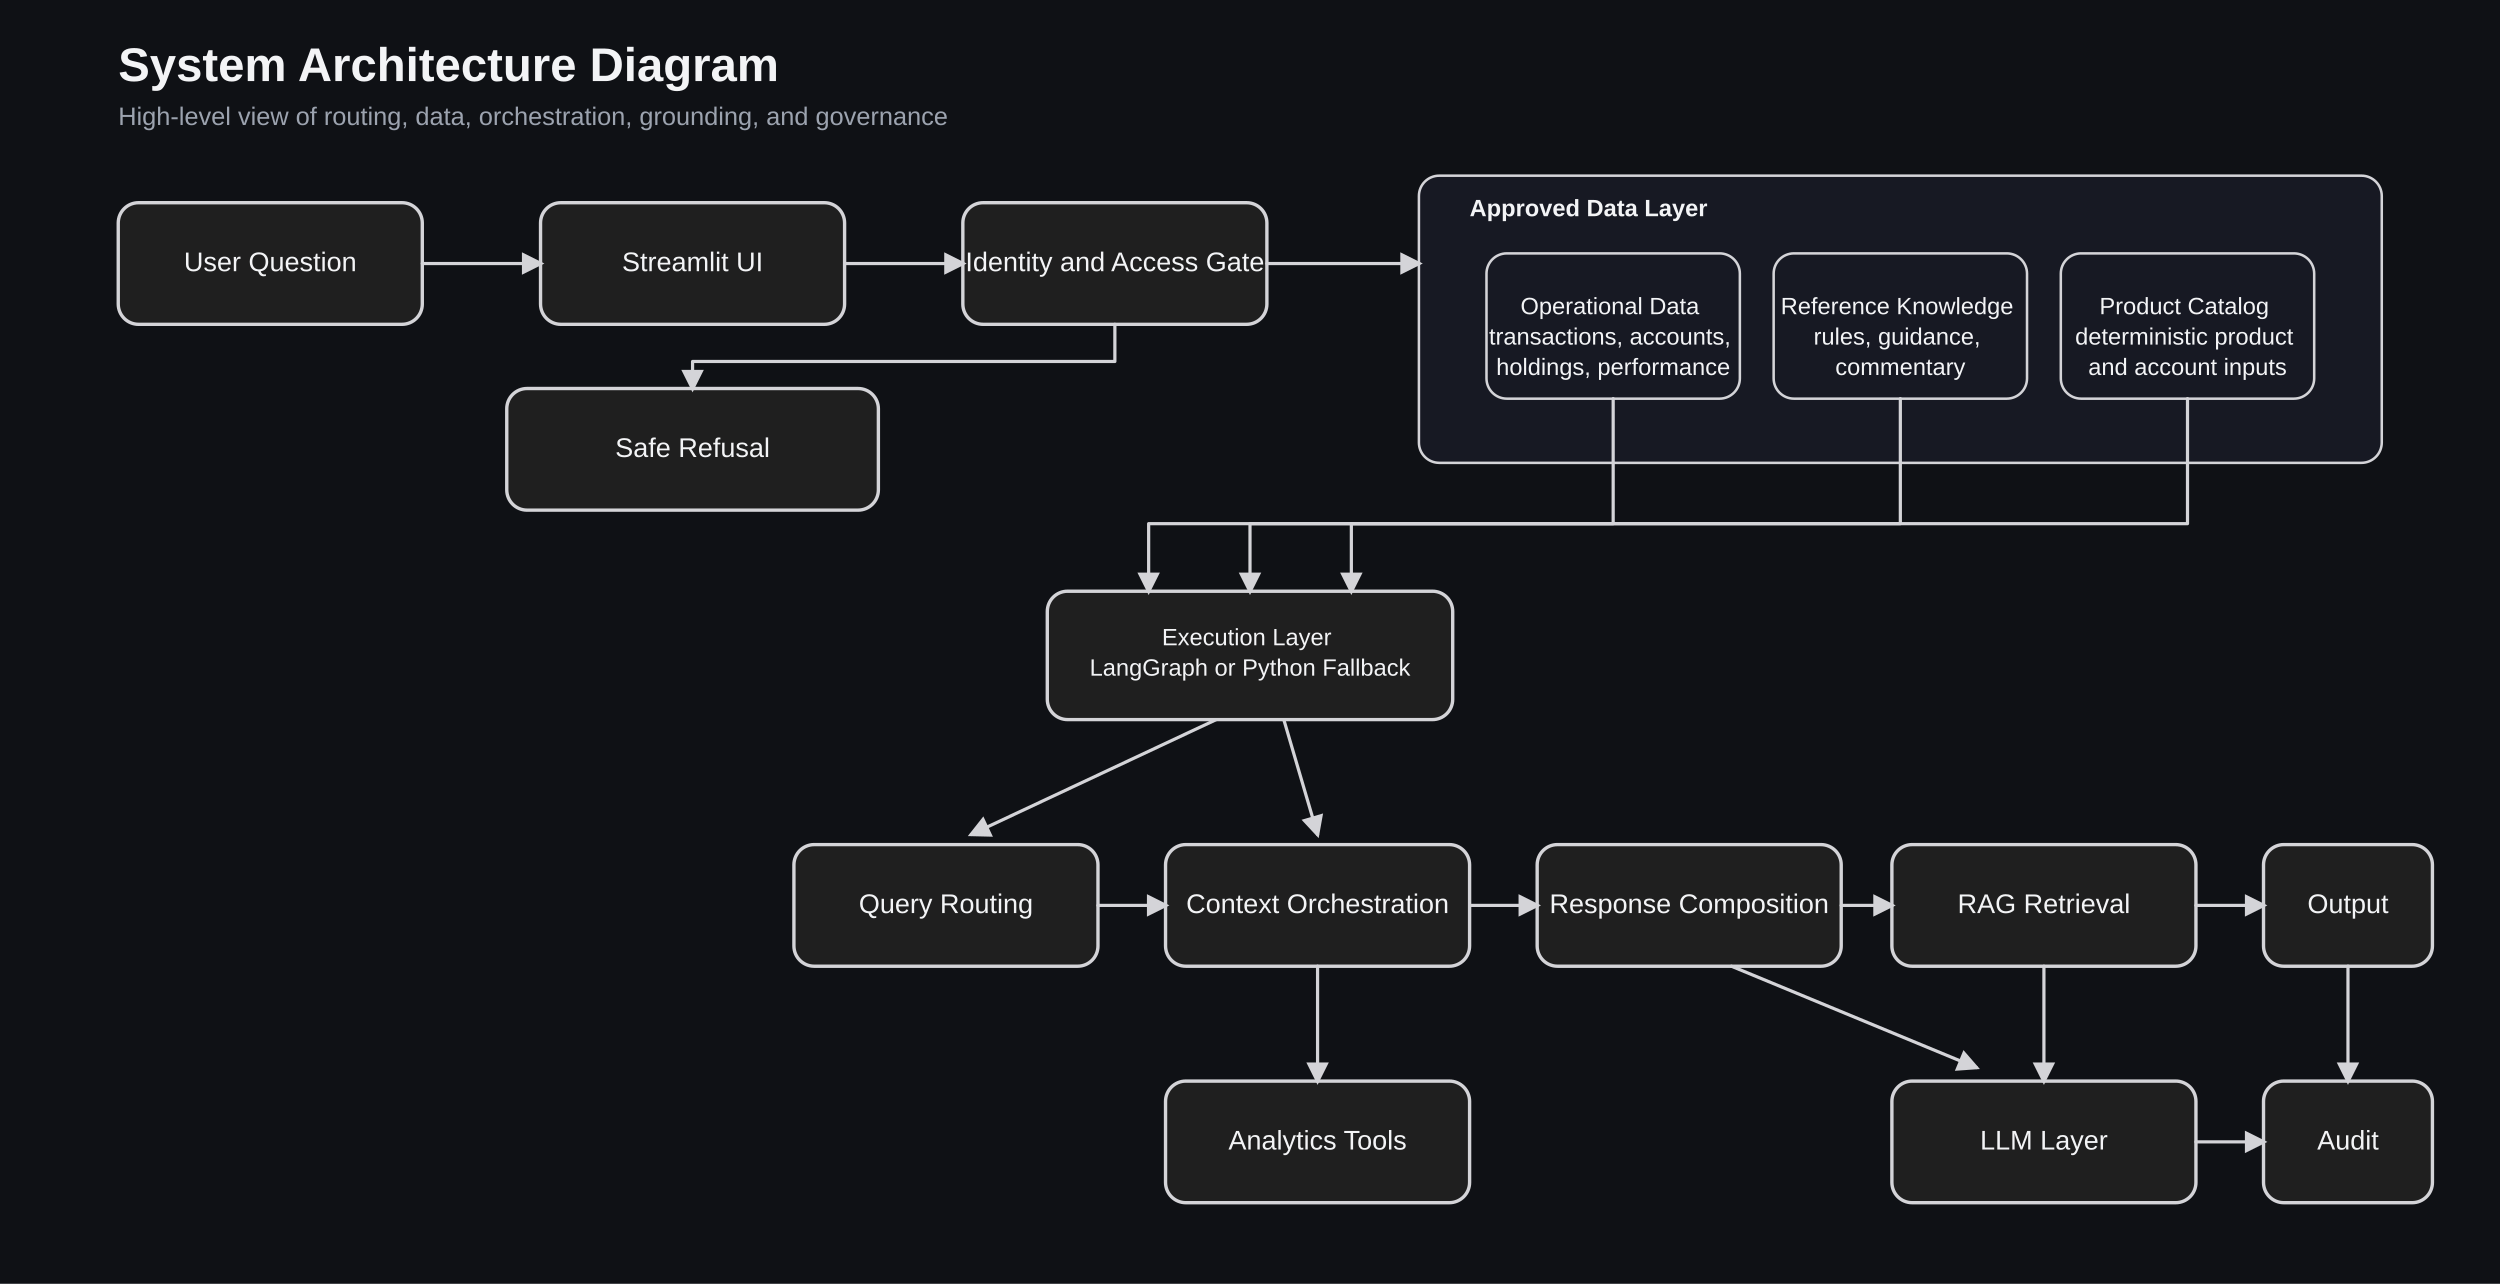
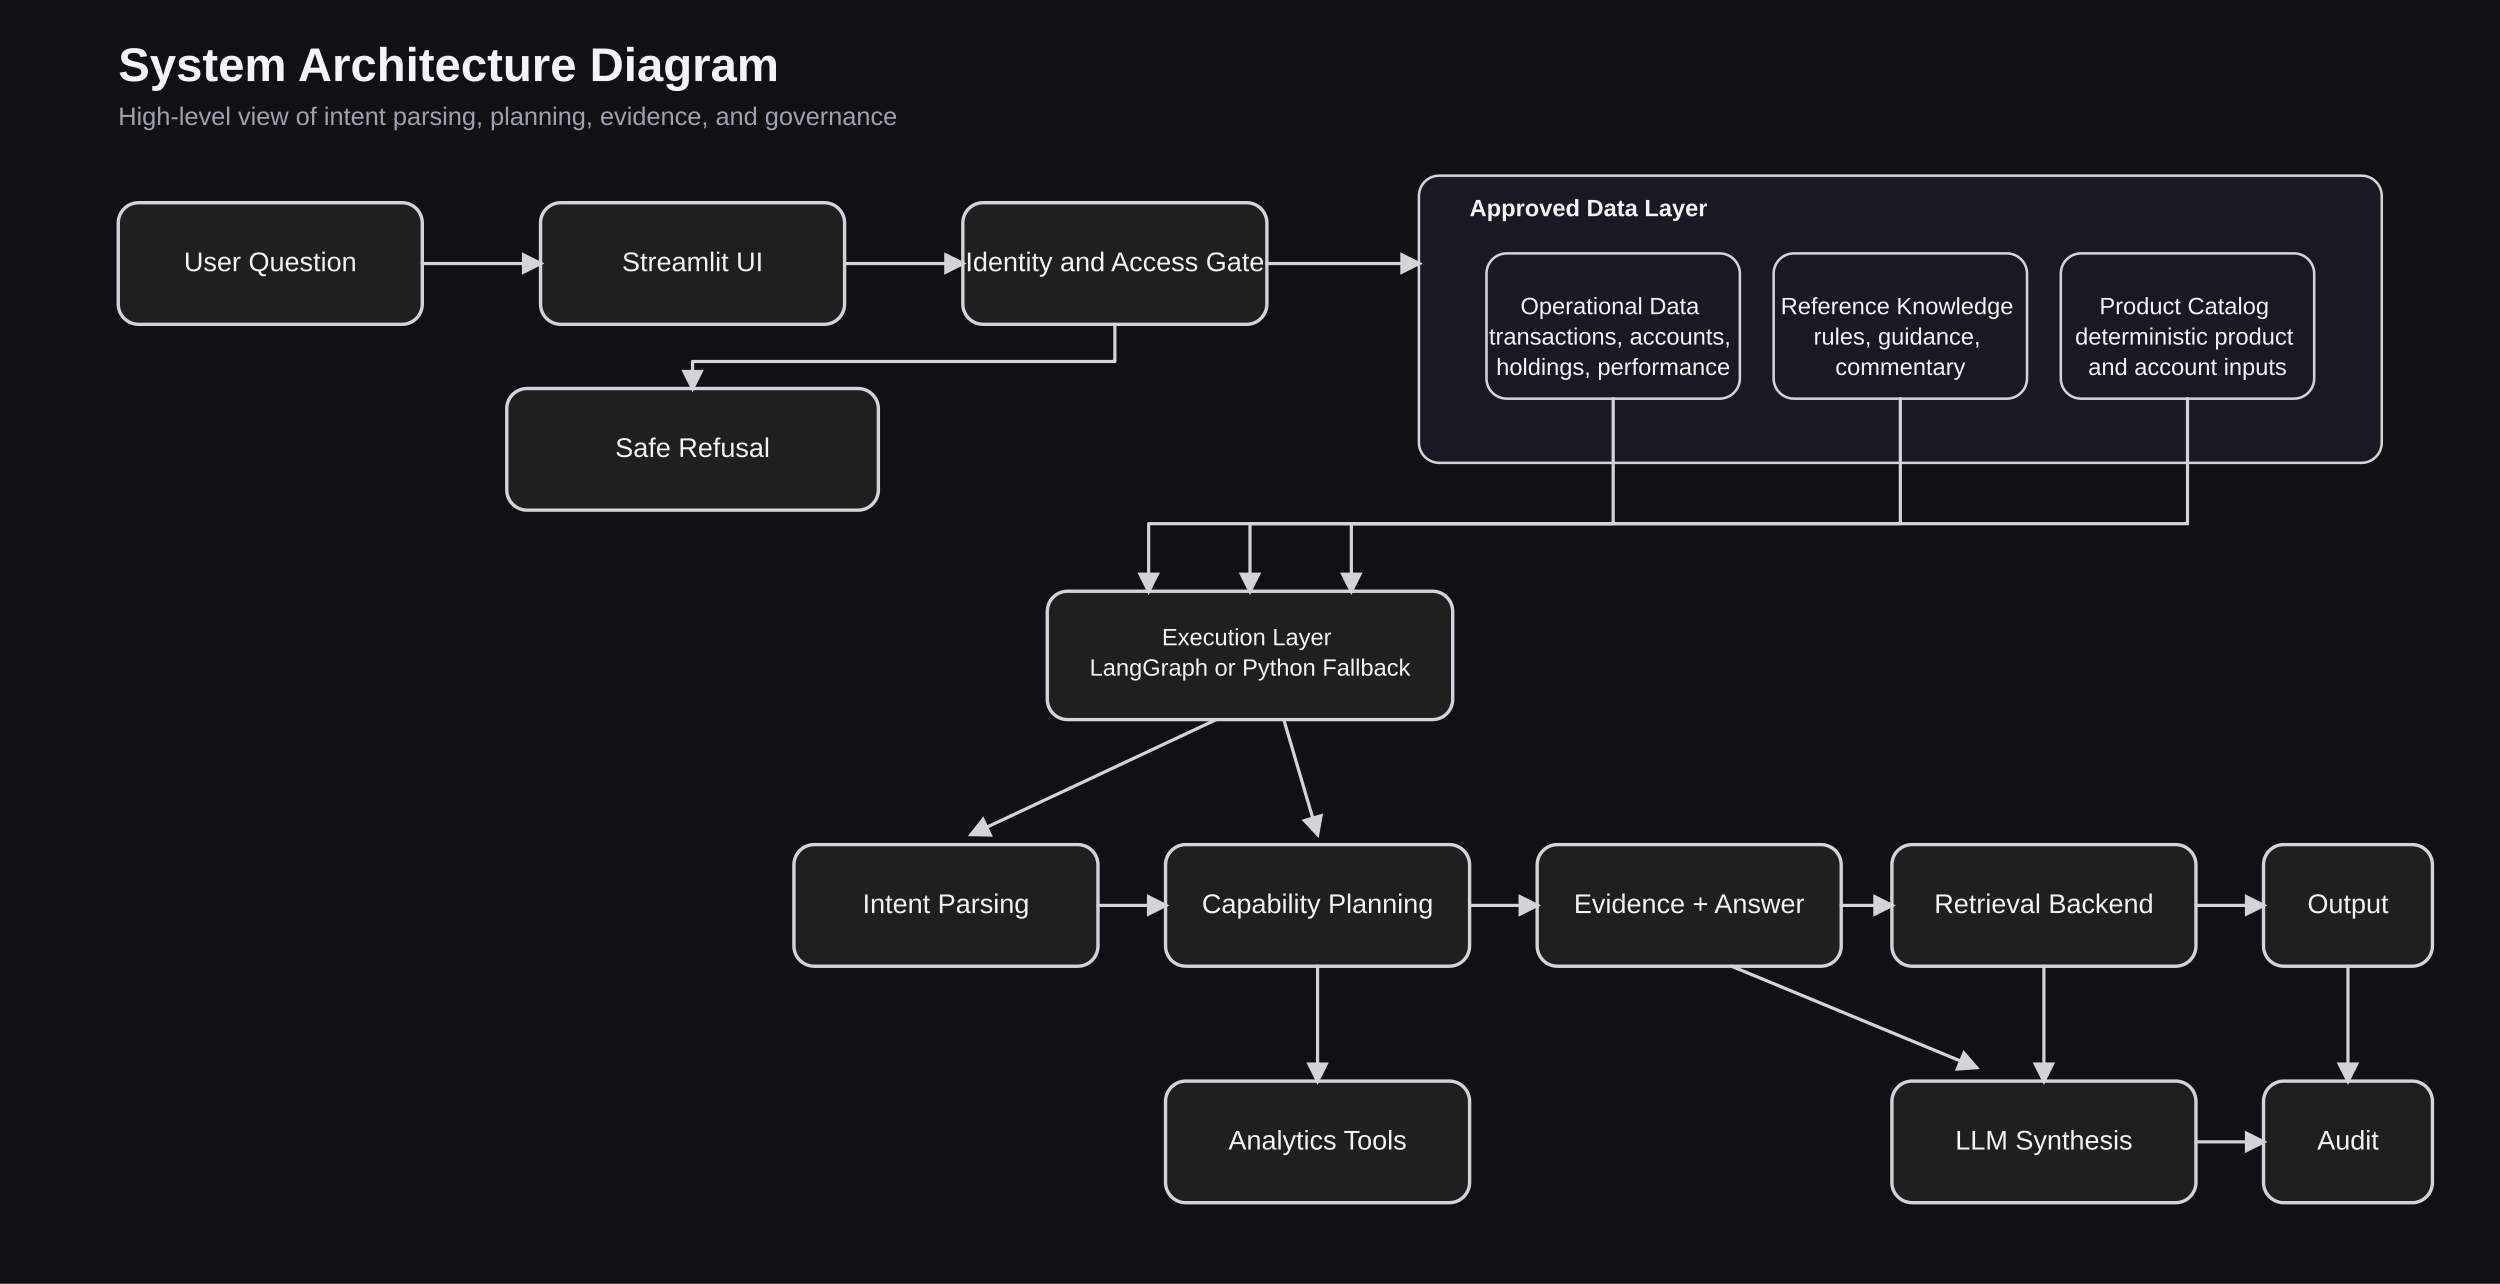
<svg xmlns="http://www.w3.org/2000/svg" width="1480" height="760" viewBox="0 0 1480 760" role="img" aria-labelledby="title desc">
  <defs>
    <style>
      .bg { fill: #0f1115; }
      .title { fill: #f3f4f6; font-family: Segoe UI, Arial, sans-serif; font-size: 28px; font-weight: 600; }
      .subtitle { fill: #9ca3af; font-family: Segoe UI, Arial, sans-serif; font-size: 15px; }
      .box { fill: #1f1f1f; stroke: #d4d4d8; stroke-width: 2; rx: 12; }
      .soft { fill: #171923; stroke: #d4d4d8; stroke-width: 1.5; rx: 12; }
      .text { fill: #f3f4f6; font-family: Segoe UI, Arial, sans-serif; font-size: 16px; text-anchor: middle; dominant-baseline: middle; }
      .text-small { fill: #f3f4f6; font-family: Segoe UI, Arial, sans-serif; font-size: 14px; text-anchor: middle; }
      .group-label { fill: #f3f4f6; font-family: Segoe UI, Arial, sans-serif; font-size: 14px; font-weight: 600; }
      .arrow { fill: none; stroke: #d4d4d8; stroke-width: 1.9; stroke-linecap: round; stroke-linejoin: round; marker-end: url(#arrowhead); }
      .arrow-soft { fill: none; stroke: #d4d4d8; stroke-width: 1.9; stroke-linecap: round; stroke-linejoin: round; marker-end: url(#arrowhead); }
      .deny { fill: none; stroke: #d4d4d8; stroke-width: 1.9; stroke-linecap: round; stroke-linejoin: round; marker-end: url(#arrowhead); }
    </style>
    <marker id="arrowhead" markerWidth="7" markerHeight="7" refX="5.8" refY="3.5" orient="auto" markerUnits="strokeWidth">
      <path d="M 0 0 L 7 3.5 L 0 7 z" fill="#d4d4d8" />
    </marker>
  </defs>
  <rect class="bg" width="1480" height="760" />
  <text class="title" x="70" y="48">System Architecture Diagram</text>
-   <text class="subtitle" x="70" y="74">High-level view of routing, data, orchestration, grounding, and governance</text>
+   <text class="subtitle" x="70" y="74">High-level view of intent parsing, planning, evidence, and governance</text>
  <rect class="box" x="70" y="120" width="180" height="72" />
  <rect class="box" x="320" y="120" width="180" height="72" />
  <rect class="box" x="570" y="120" width="180" height="72" />
  <rect class="soft" x="840" y="104" width="570" height="170" />
  <text class="group-label" x="870" y="128">Approved Data Layer</text>
  <rect class="soft" x="880" y="150" width="150" height="86" />
  <rect class="soft" x="1050" y="150" width="150" height="86" />
  <rect class="soft" x="1220" y="150" width="150" height="86" />
  <text class="text" x="160" y="156">User Question</text>
  <text class="text" x="410" y="156">Streamlit UI</text>
  <text class="text" x="660" y="156">Identity and Access Gate</text>
  <text class="text-small" x="955" y="186">
    <tspan x="955" dy="0">Operational Data</tspan>
    <tspan x="955" dy="18">transactions, accounts,</tspan>
    <tspan x="955" dy="18">holdings, performance</tspan>
  </text>
  <text class="text-small" x="1125" y="186">
    <tspan x="1125" dy="0">Reference Knowledge</tspan>
    <tspan x="1125" dy="18">rules, guidance,</tspan>
    <tspan x="1125" dy="18">commentary</tspan>
  </text>
  <text class="text-small" x="1295" y="186">
    <tspan x="1295" dy="0">Product Catalog</tspan>
    <tspan x="1295" dy="18">deterministic product</tspan>
    <tspan x="1295" dy="18">and account inputs</tspan>
  </text>
  <rect class="box" x="620" y="350" width="240" height="76" />
  <rect class="box" x="470" y="500" width="180" height="72" />
  <rect class="box" x="690" y="500" width="180" height="72" />
  <rect class="box" x="910" y="500" width="180" height="72" />
  <rect class="box" x="690" y="640" width="180" height="72" />
  <rect class="box" x="1120" y="500" width="180" height="72" />
  <rect class="box" x="1120" y="640" width="180" height="72" />
  <rect class="box" x="1340" y="500" width="100" height="72" />
  <rect class="box" x="1340" y="640" width="100" height="72" />
  <rect class="box" x="300" y="230" width="220" height="72" />
  <text class="text-small" x="740" y="382">
    <tspan x="740" dy="0">Execution Layer</tspan>
    <tspan x="740" dy="18">LangGraph or Python Fallback</tspan>
  </text>
-   <text class="text" x="560" y="536">Query Routing</text>
-   <text class="text" x="780" y="536">Context Orchestration</text>
-   <text class="text" x="1000" y="536">Response Composition</text>
+   <text class="text" x="560" y="536">Intent Parsing</text>
+   <text class="text" x="780" y="536">Capability Planning</text>
+   <text class="text" x="1000" y="536">Evidence + Answer</text>
  <text class="text" x="780" y="676">Analytics Tools</text>
-   <text class="text" x="1210" y="536">RAG Retrieval</text>
-   <text class="text" x="1210" y="676">LLM Layer</text>
+   <text class="text" x="1210" y="536">Retrieval Backend</text>
+   <text class="text" x="1210" y="676">LLM Synthesis</text>
  <text class="text" x="1390" y="536">Output</text>
  <text class="text" x="1390" y="676">Audit</text>
  <text class="text" x="410" y="266">Safe Refusal</text>
  <path class="arrow" d="M 250 156 L 320 156" />
  <path class="arrow" d="M 500 156 L 570 156" />
  <path class="deny" d="M 660 192 L 660 214 L 410 214 L 410 230" />
  <path class="arrow" d="M 750 156 L 840 156" />
  <path class="arrow-soft" d="M 955 236 L 955 310 L 680 310 L 680 350" />
  <path class="arrow-soft" d="M 1125 236 L 1125 310 L 740 310 L 740 350" />
  <path class="arrow-soft" d="M 1295 236 L 1295 310 L 800 310 L 800 350" />
  <path class="arrow" d="M 720 426 L 575 494" />
  <path class="arrow" d="M 760 426 L 780 494" />
  <path class="arrow" d="M 650 536 L 690 536" />
  <path class="arrow" d="M 870 536 L 910 536" />
  <path class="arrow" d="M 780 572 L 780 640" />
  <path class="arrow" d="M 1090 536 L 1120 536" />
  <path class="arrow" d="M 1025 572 L 1170 632" />
  <path class="arrow" d="M 1300 536 L 1340 536" />
  <path class="arrow" d="M 1300 676 L 1340 676" />
  <path class="arrow" d="M 1210 572 L 1210 640" />
  <path class="arrow" d="M 1390 572 L 1390 640" />
</svg>
